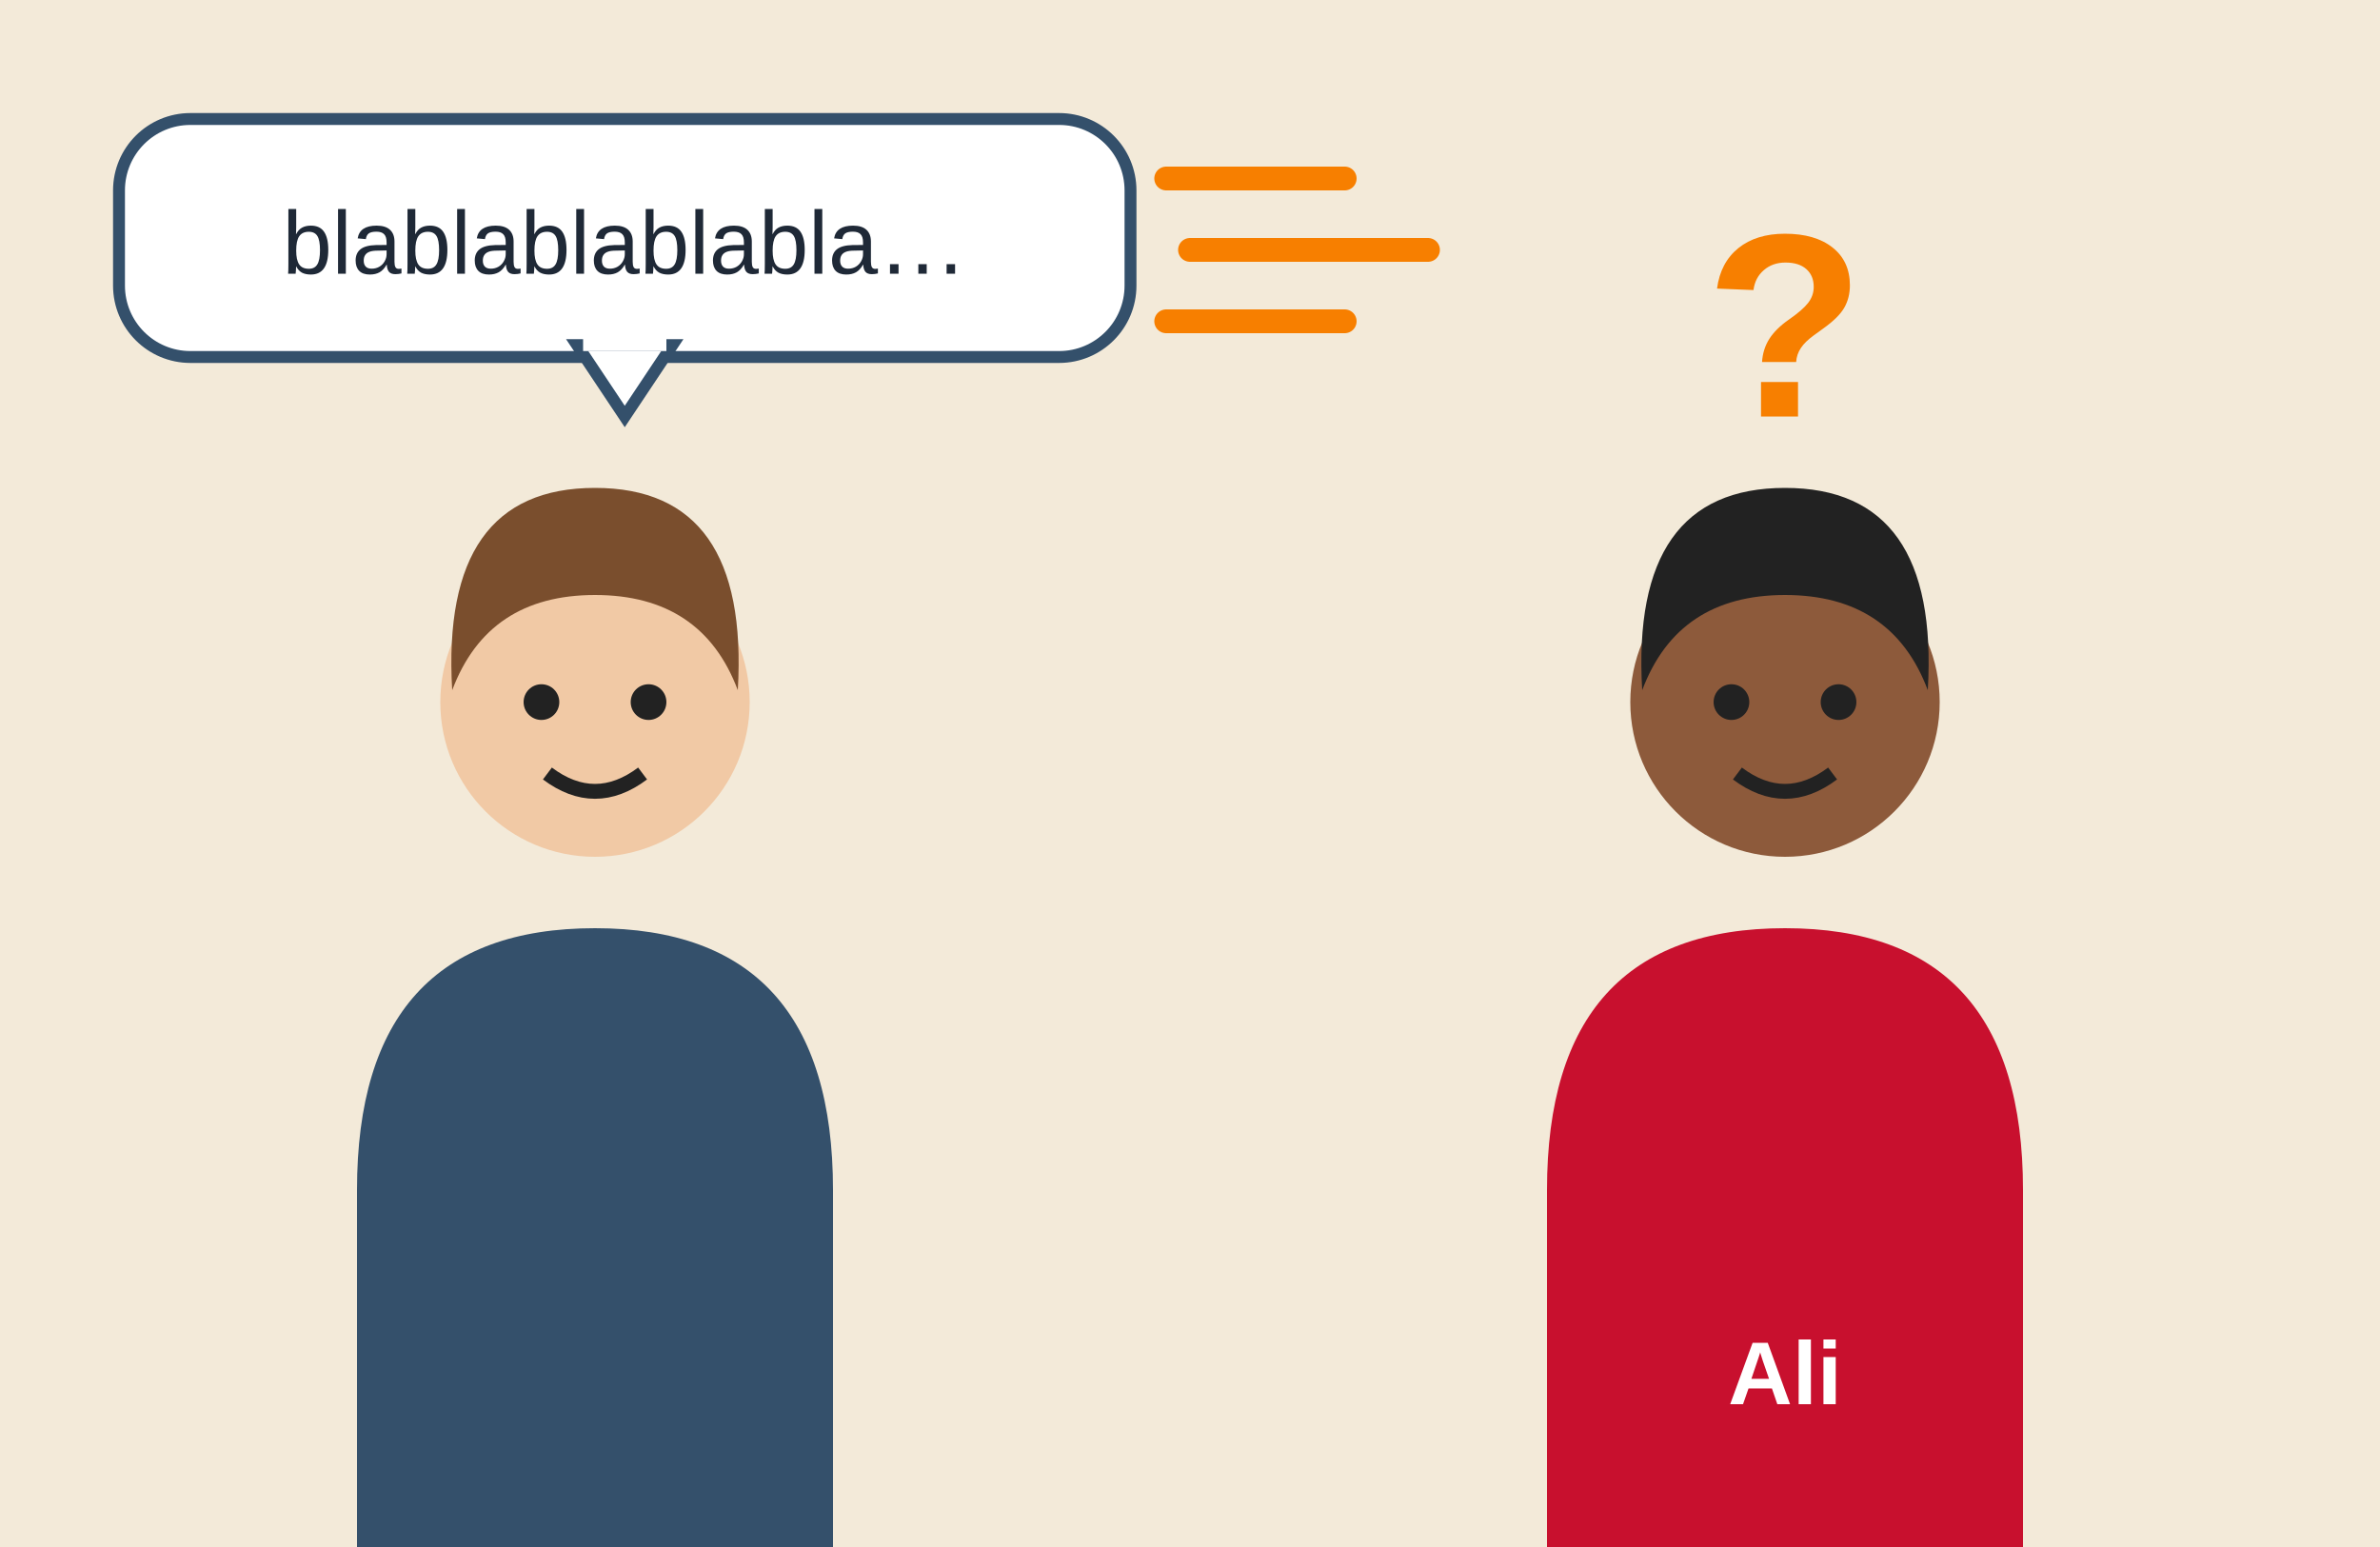
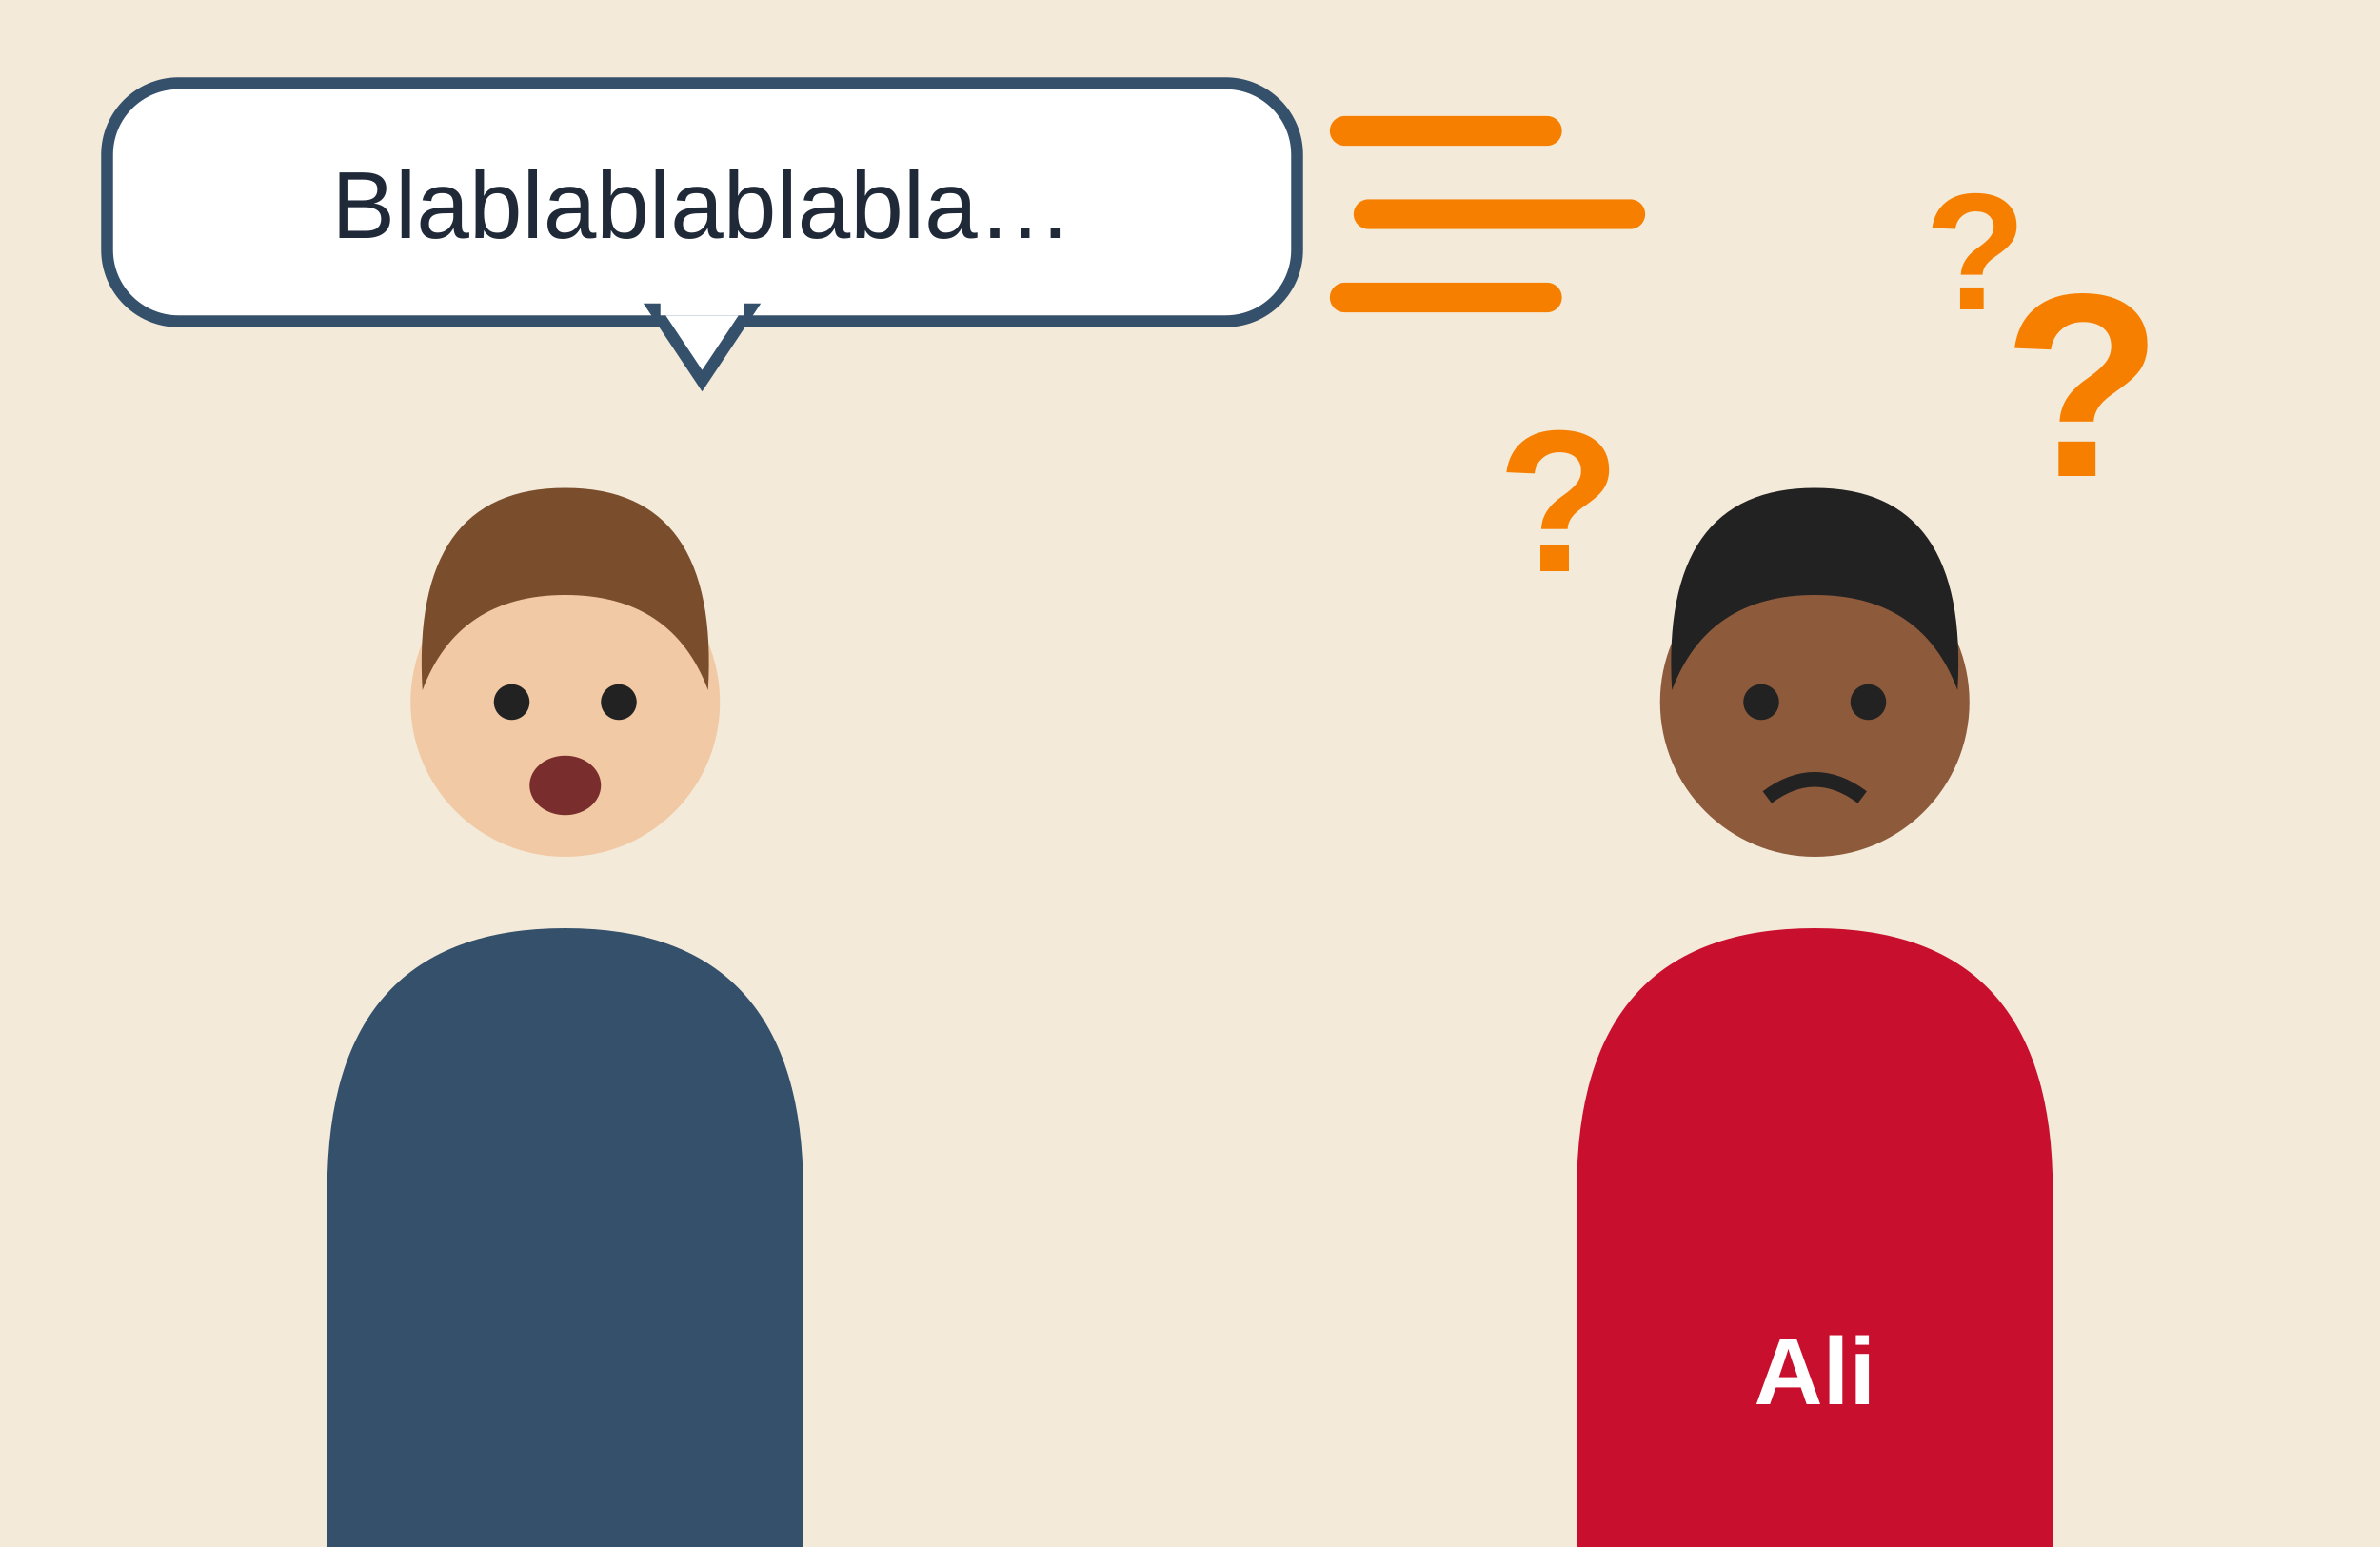
<svg xmlns="http://www.w3.org/2000/svg" viewBox="0 0 400 260" role="img" font-family="Arial, sans-serif">
  <rect width="400" height="260" fill="#f3ead9" />
-   <path d="M60 260v-60q0-44 40-44t40 44v60z" fill="#34506b" />
-   <circle cx="100" cy="118" r="26" fill="#f1c9a5" />
-   <path d="M76 116q-2-34 24-34t24 34q-6-16-24-16t-24 16z" fill="#7a4e2d" />
-   <circle cx="91" cy="118" r="3" fill="#222" />
-   <circle cx="109" cy="118" r="3" fill="#222" />
-   <path d="M92 130q8 6 16 0" stroke="#222" stroke-width="2.5" fill="none" />
-   <path d="M260 260v-60q0-44 40-44t40 44v60z" fill="#c8102e" />
-   <circle cx="300" cy="118" r="26" fill="#8d5a3b" />
-   <path d="M276 116q-2-34 24-34t24 34q-6-16-24-16t-24 16z" fill="#222" />
-   <circle cx="291" cy="118" r="3" fill="#222" />
-   <circle cx="309" cy="118" r="3" fill="#222" />
-   <path d="M292 130q8 6 16 0" stroke="#222" stroke-width="2.5" fill="none" />
-   <rect x="20" y="20" width="170" height="40" rx="12" fill="#fff" stroke="#34506b" stroke-width="2" />
-   <path d="M97.0 58l8 12 8-12z" fill="#fff" stroke="#34506b" stroke-width="2" />
-   <rect x="98.0" y="54" width="14" height="5" fill="#fff" />
-   <text x="105.0" y="46" font-size="15" fill="#1f2937" text-anchor="middle">blablablablabla…</text>
-   <path d="M196 30h30M200 42h40M196 54h30" stroke="#f77f00" stroke-width="4" stroke-linecap="round" />
-   <text x="300" y="70" font-size="44" font-weight="bold" fill="#f77f00" text-anchor="middle">?</text>
-   <text x="300" y="236" font-size="15" fill="#fff" text-anchor="middle" font-weight="bold">Ali</text>
+   <path d="M55 260v-60q0-44 40-44t40 44v60z" fill="#34506b" />
+   <circle cx="95" cy="118" r="26" fill="#f1c9a5" />
+   <path d="M71 116q-2-34 24-34t24 34q-6-16-24-16t-24 16z" fill="#7a4e2d" />
+   <circle cx="86" cy="118" r="3" fill="#222" />
+   <circle cx="104" cy="118" r="3" fill="#222" />
+   <ellipse cx="95" cy="132" rx="6" ry="5" fill="#7a2d2d" />
+   <path d="M265 260v-60q0-44 40-44t40 44v60z" fill="#c8102e" />
+   <circle cx="305" cy="118" r="26" fill="#8d5a3b" />
+   <path d="M281 116q-2-34 24-34t24 34q-6-16-24-16t-24 16z" fill="#222" />
+   <circle cx="296" cy="118" r="3" fill="#222" />
+   <circle cx="314" cy="118" r="3" fill="#222" />
+   <path d="M297 134q8 -6 16 0" stroke="#222" stroke-width="2.5" fill="none" />
+   <text x="305" y="236" font-size="16" fill="#fff" text-anchor="middle" font-weight="bold">Ali</text>
+   <rect x="18" y="14" width="200" height="40" rx="12" fill="#fff" stroke="#34506b" stroke-width="2" />
+   <path d="M110.0 52l8 12 8-12z" fill="#fff" stroke="#34506b" stroke-width="2" />
+   <rect x="111.0" y="48" width="14" height="5" fill="#fff" />
+   <text x="118.0" y="40" font-size="16" fill="#1f2937" text-anchor="middle">Blablablablabla…</text>
+   <path d="M226 22h34M230 36h44M226 50h34" stroke="#f77f00" stroke-width="5" stroke-linecap="round" />
+   <text x="262" y="96" font-size="34" font-weight="bold" fill="#f77f00" text-anchor="middle">?</text>
+   <text x="350" y="80" font-size="44" font-weight="bold" fill="#f77f00" text-anchor="middle">?</text>
+   <text x="332" y="52" font-size="28" font-weight="bold" fill="#f77f00" text-anchor="middle">?</text>
</svg>
